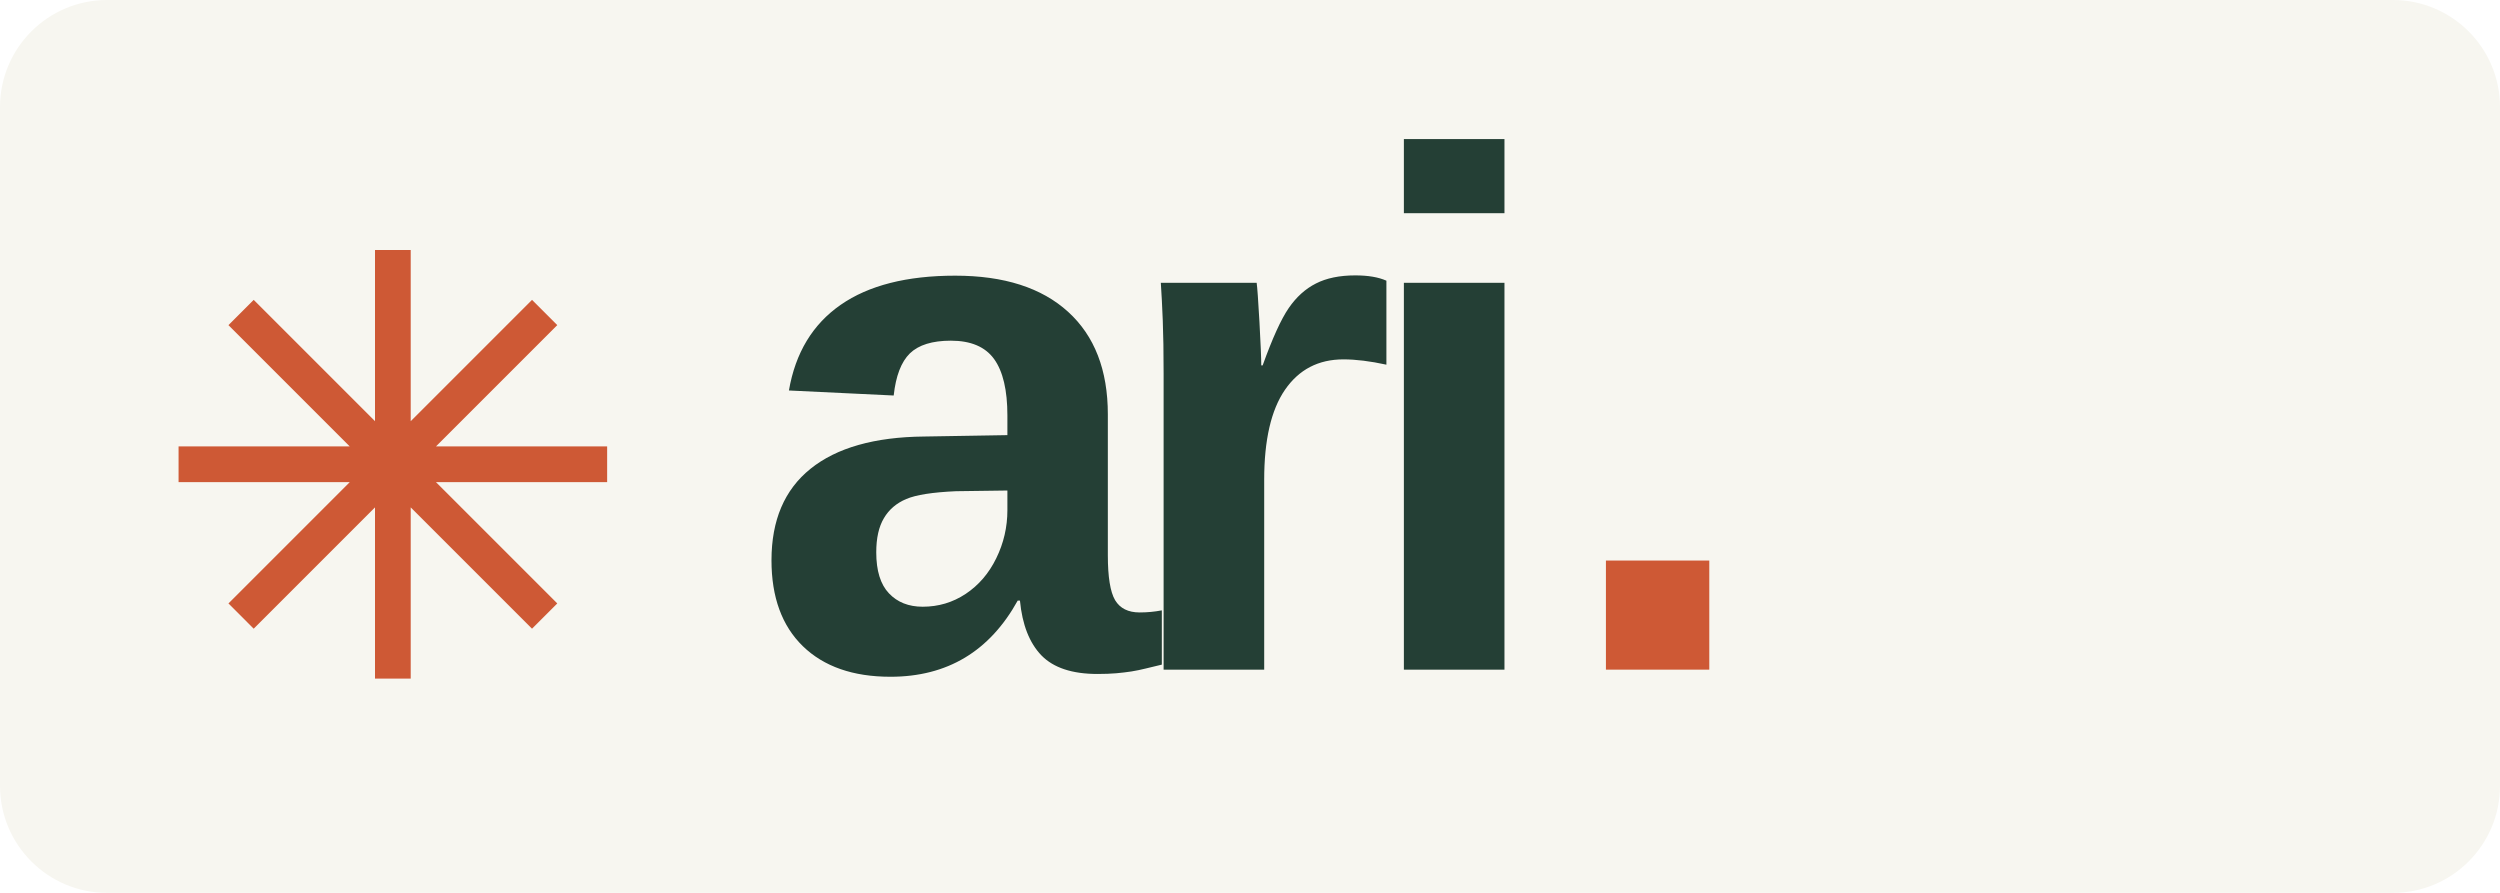
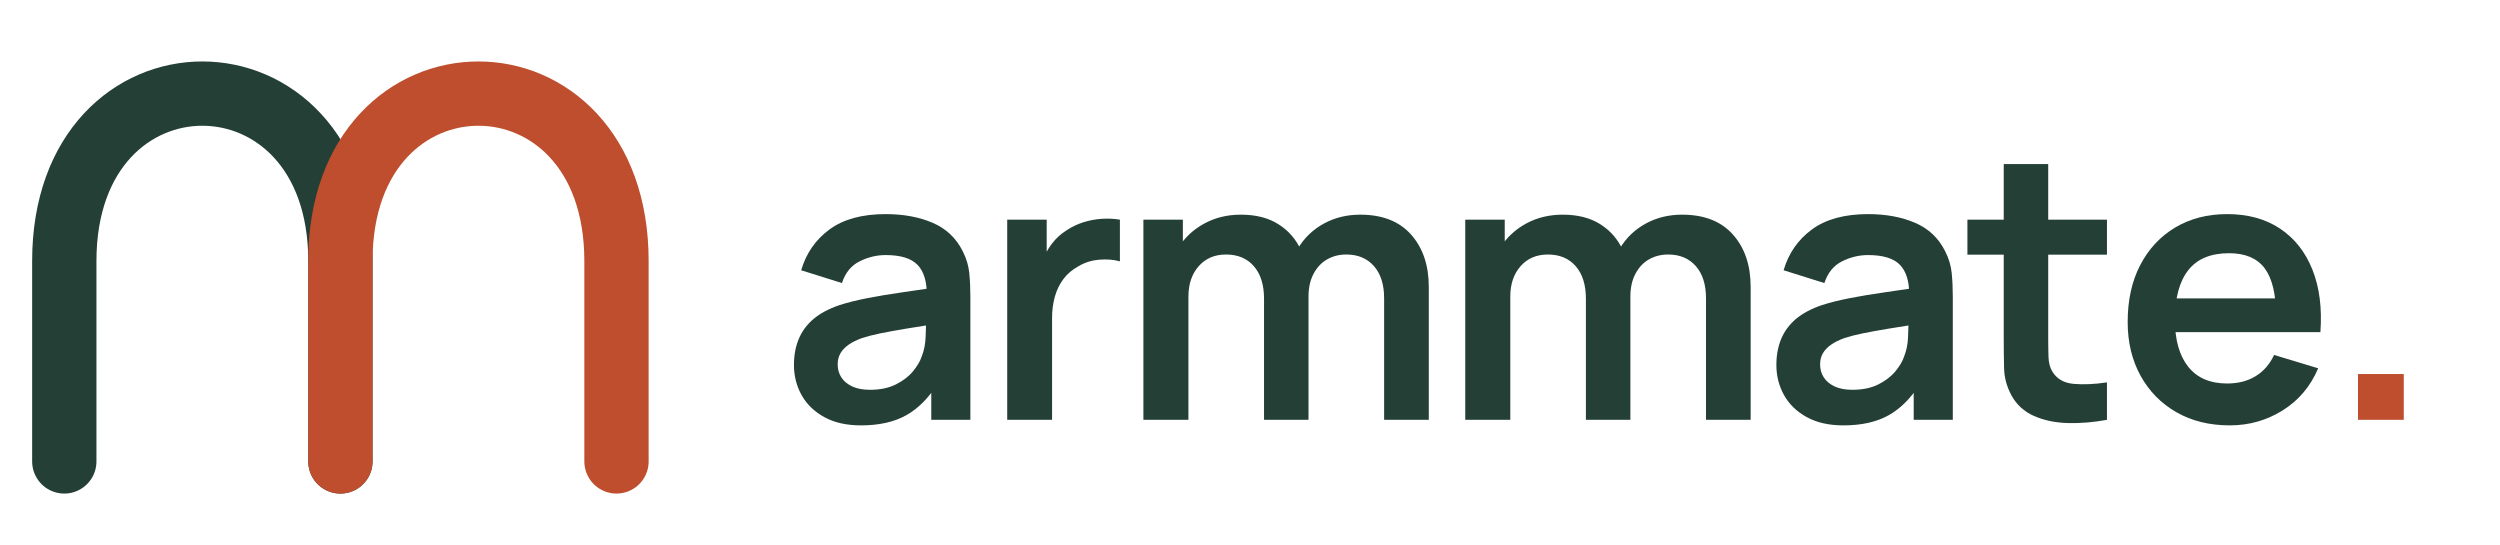
- <svg xmlns="http://www.w3.org/2000/svg" viewBox="0 0 280 100">
-   <rect width="280" height="100" rx="12" fill="#f7f6f0" />
-   <g stroke="#ce5935" stroke-width="4" transform="translate(44 52)">
-     <path d="M-24 0h48M0-24v48M-17-17l34 34M-17 17l34-34" />
+ <svg xmlns="http://www.w3.org/2000/svg" viewBox="0 0 661 144" role="img" aria-labelledby="title">
+   <g transform="translate(8 8)">
+     <path d="M9 114V61C9 2 82 2 82 61V114" stroke="#243f35" stroke-width="17" stroke-linecap="round" fill="none" />
+     <path d="M82 114V61C82 2 155 2 155 61V114" stroke="#be4e2d" stroke-width="17" stroke-linecap="round" fill="none" />
  </g>
-   <text x="84" y="75" fill="#243f35" font-family="Arial,sans-serif" font-weight="700" font-size="82" letter-spacing="-5">ari<tspan fill="#ce5935">.</tspan>
-   </text>
+   <path d="M227.658 112.47Q221.925 112.47 217.956 110.29Q213.987 108.109 211.953 104.483Q209.92 100.857 209.92 96.496Q209.92 92.674 211.194 89.612Q212.468 86.549 215.114 84.32Q217.76 82.09 221.974 80.669Q225.159 79.64 229.447 78.807Q233.734 77.974 238.757 77.263Q243.779 76.553 249.267 75.72L245.053 78.121Q245.102 72.633 242.603 70.036Q240.104 67.439 234.175 67.439Q230.598 67.439 227.266 69.105Q223.934 70.771 222.611 74.838L211.831 71.457Q213.791 64.744 219.303 60.677Q224.816 56.61 234.175 56.61Q241.231 56.61 246.596 58.913Q251.962 61.216 254.559 66.459Q255.98 69.252 256.274 72.167Q256.568 75.083 256.568 78.513V111.0H246.229V99.534L247.944 101.396Q244.367 107.129 239.59 109.799Q234.812 112.47 227.658 112.47ZM230.01 103.062Q234.028 103.062 236.87 101.641Q239.712 100.22 241.403 98.162Q243.093 96.104 243.681 94.291Q244.612 92.037 244.734 89.121Q244.857 86.206 244.857 84.393L248.483 85.471Q243.142 86.304 239.32 86.941Q235.498 87.578 232.754 88.142Q230.01 88.705 227.903 89.391Q225.845 90.126 224.424 91.106Q223.003 92.086 222.243 93.36Q221.484 94.634 221.484 96.349Q221.484 98.309 222.464 99.803Q223.444 101.298 225.331 102.18Q227.217 103.062 230.01 103.062Z" fill="#243f35" />
+   <path d="M266.308 111.0V58.08H276.745V70.967L275.471 69.301Q276.451 66.655 278.092 64.475Q279.734 62.294 282.037 60.873Q283.997 59.55 286.373 58.79Q288.75 58.031 291.249 57.859Q293.748 57.688 296.1 58.08V69.105Q293.748 68.419 290.685 68.664Q287.623 68.909 285.173 70.379Q282.723 71.702 281.179 73.76Q279.636 75.818 278.901 78.44Q278.166 81.061 278.166 84.099V111.0Z" fill="#243f35" />
+   <path d="M365.963 111.0V78.856Q365.963 73.417 363.268 70.355Q360.573 67.292 355.967 67.292Q353.125 67.292 350.871 68.59Q348.617 69.889 347.294 72.412Q345.971 74.936 345.971 78.415L340.728 75.328Q340.679 69.84 343.202 65.65Q345.726 61.461 350.038 59.109Q354.35 56.757 359.642 56.757Q368.413 56.757 373.092 62.025Q377.772 67.292 377.772 75.867V111.0ZM302.312 111.0V58.08H312.749V74.495H314.219V111.0ZM334.211 111.0V79.003Q334.211 73.466 331.516 70.379Q328.821 67.292 324.166 67.292Q319.658 67.292 316.938 70.379Q314.219 73.466 314.219 78.415L308.927 74.887Q308.927 69.742 311.475 65.626Q314.023 61.51 318.359 59.133Q322.696 56.757 328.086 56.757Q334.015 56.757 338.008 59.28Q342.002 61.804 343.986 66.141Q345.971 70.477 345.971 75.916V111.0Z" fill="#243f35" />
+   <path d="M451.065 111.0V78.856Q451.065 73.417 448.37 70.355Q445.675 67.292 441.069 67.292Q438.227 67.292 435.973 68.59Q433.719 69.889 432.396 72.412Q431.073 74.936 431.073 78.415L425.83 75.328Q425.781 69.84 428.304 65.65Q430.828 61.461 435.14 59.109Q439.452 56.757 444.744 56.757Q453.515 56.757 458.194 62.025Q462.874 67.292 462.874 75.867V111.0ZM387.414 111.0V58.08H397.851V74.495H399.321V111.0ZM419.313 111.0V79.003Q419.313 73.466 416.618 70.379Q413.923 67.292 409.268 67.292Q404.76 67.292 402.04 70.379Q399.321 73.466 399.321 78.415L394.029 74.887Q394.029 69.742 396.577 65.626Q399.125 61.51 403.461 59.133Q407.798 56.757 413.188 56.757Q419.117 56.757 423.11 59.28Q427.104 61.804 429.088 66.141Q431.073 70.477 431.073 75.916V111.0Z" fill="#243f35" />
+   <path d="M487.412 112.47Q481.679 112.47 477.71 110.29Q473.741 108.109 471.707 104.483Q469.674 100.857 469.674 96.496Q469.674 92.674 470.948 89.612Q472.222 86.549 474.868 84.32Q477.514 82.09 481.728 80.669Q484.913 79.64 489.2 78.807Q493.488 77.974 498.51 77.263Q503.533 76.553 509.021 75.72L504.807 78.121Q504.856 72.633 502.357 70.036Q499.858 67.439 493.929 67.439Q490.352 67.439 487.02 69.105Q483.688 70.771 482.365 74.838L471.585 71.457Q473.545 64.744 479.057 60.677Q484.57 56.61 493.929 56.61Q500.985 56.61 506.35 58.913Q511.716 61.216 514.313 66.459Q515.734 69.252 516.028 72.167Q516.322 75.083 516.322 78.513V111.0H505.983V99.534L507.698 101.396Q504.121 107.129 499.343 109.799Q494.566 112.47 487.412 112.47ZM489.764 103.062Q493.782 103.062 496.624 101.641Q499.466 100.22 501.156 98.162Q502.847 96.104 503.435 94.291Q504.366 92.037 504.488 89.121Q504.611 86.206 504.611 84.393L508.237 85.471Q502.896 86.304 499.074 86.941Q495.252 87.578 492.508 88.142Q489.764 88.705 487.657 89.391Q485.599 90.126 484.178 91.106Q482.757 92.086 481.997 93.36Q481.238 94.634 481.238 96.349Q481.238 98.309 482.218 99.803Q483.198 101.298 485.084 102.18Q486.971 103.062 489.764 103.062Z" fill="#243f35" />
+   <path d="M557.079 111.0Q551.836 111.98 546.813 111.858Q541.791 111.735 537.822 109.995Q533.853 108.256 531.795 104.483Q529.982 101.053 529.884 97.476Q529.786 93.899 529.786 89.391V43.38H541.546V88.705Q541.546 91.89 541.619 94.291Q541.693 96.692 542.624 98.211Q544.388 101.151 548.259 101.494Q552.13 101.837 557.079 101.102ZM520.182 67.341V58.08H557.079V67.341Z" fill="#243f35" />
+   <path d="M589.555 112.47Q581.519 112.47 575.443 108.991Q569.367 105.512 565.961 99.338Q562.556 93.164 562.556 85.128Q562.556 76.455 565.888 70.06Q569.22 63.666 575.149 60.138Q581.078 56.61 588.869 56.61Q597.101 56.61 602.858 60.456Q608.616 64.303 611.409 71.31Q614.202 78.317 613.516 87.823H601.805V83.511Q601.756 74.887 598.767 70.918Q595.778 66.949 589.359 66.949Q582.107 66.949 578.579 71.433Q575.051 75.916 575.051 84.54Q575.051 92.576 578.579 96.986Q582.107 101.396 588.869 101.396Q593.23 101.396 596.39 99.46Q599.551 97.525 601.266 93.85L612.928 97.378Q609.89 104.532 603.544 108.501Q597.199 112.47 589.555 112.47ZM571.327 87.823V78.905H607.734V87.823Z" fill="#243f35" />
+   <path d="M623.452 111.0V98.897H635.555V111.0Z" fill="#be4e2d" />
</svg>
